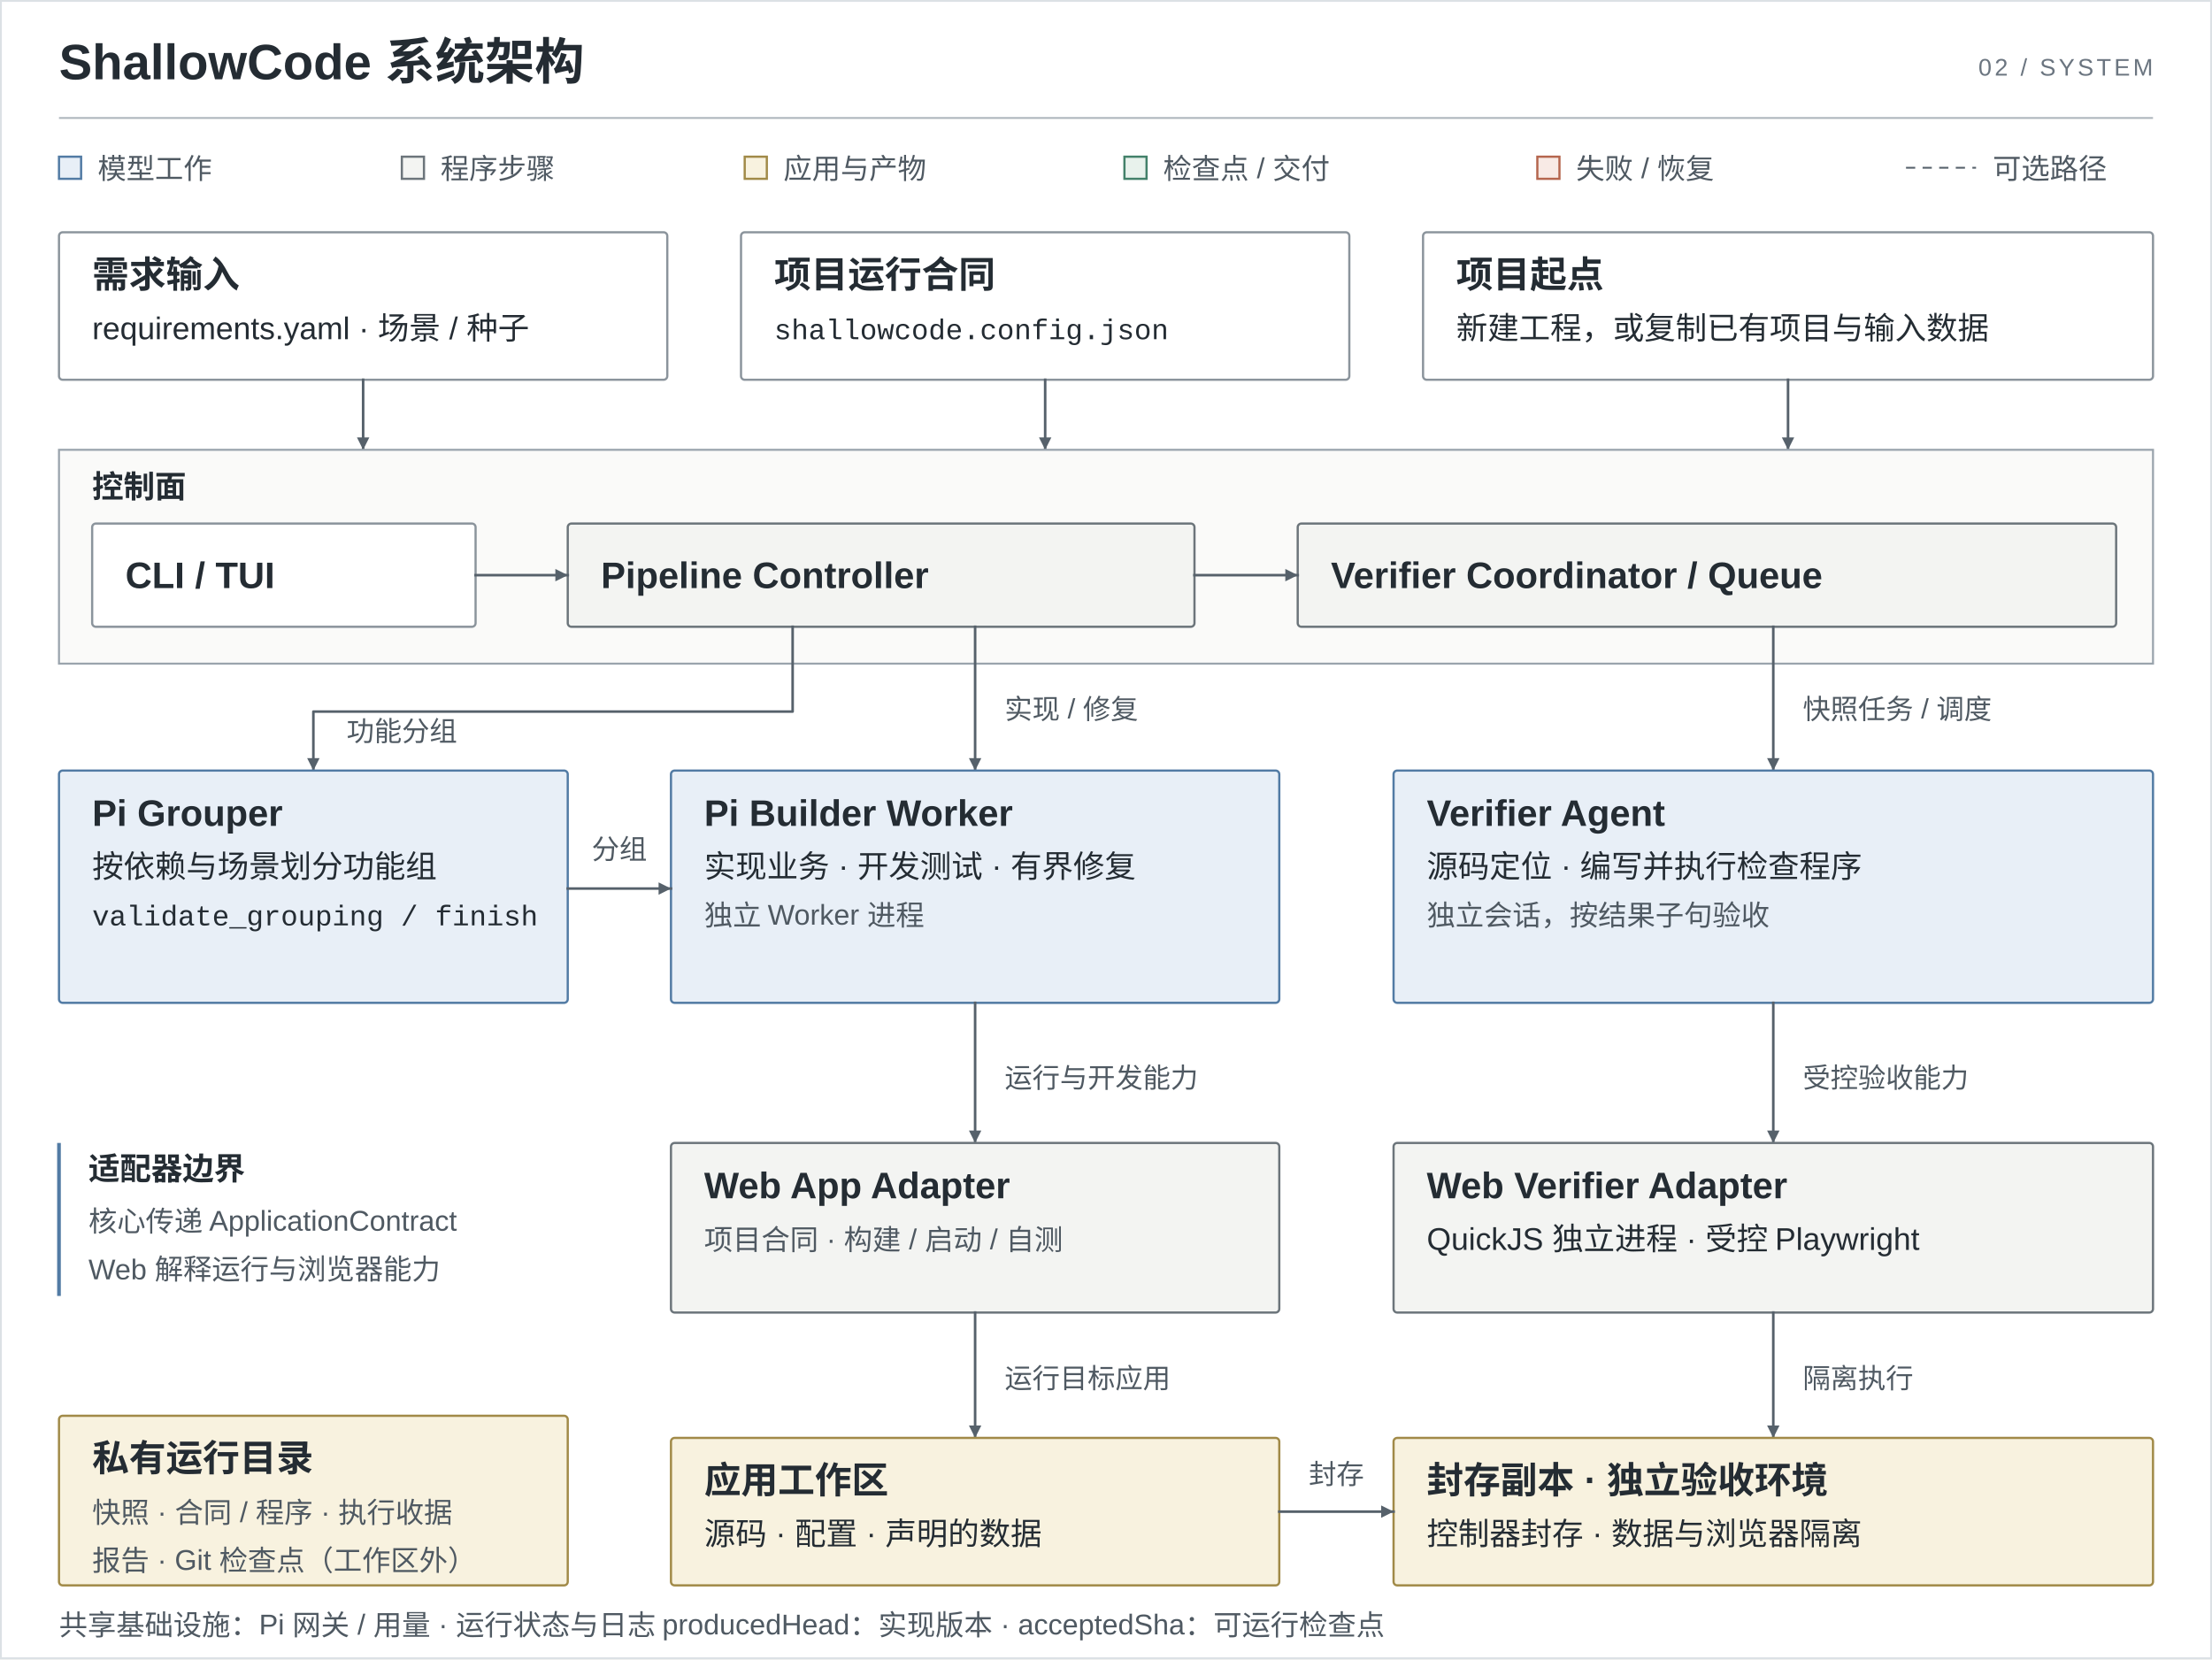
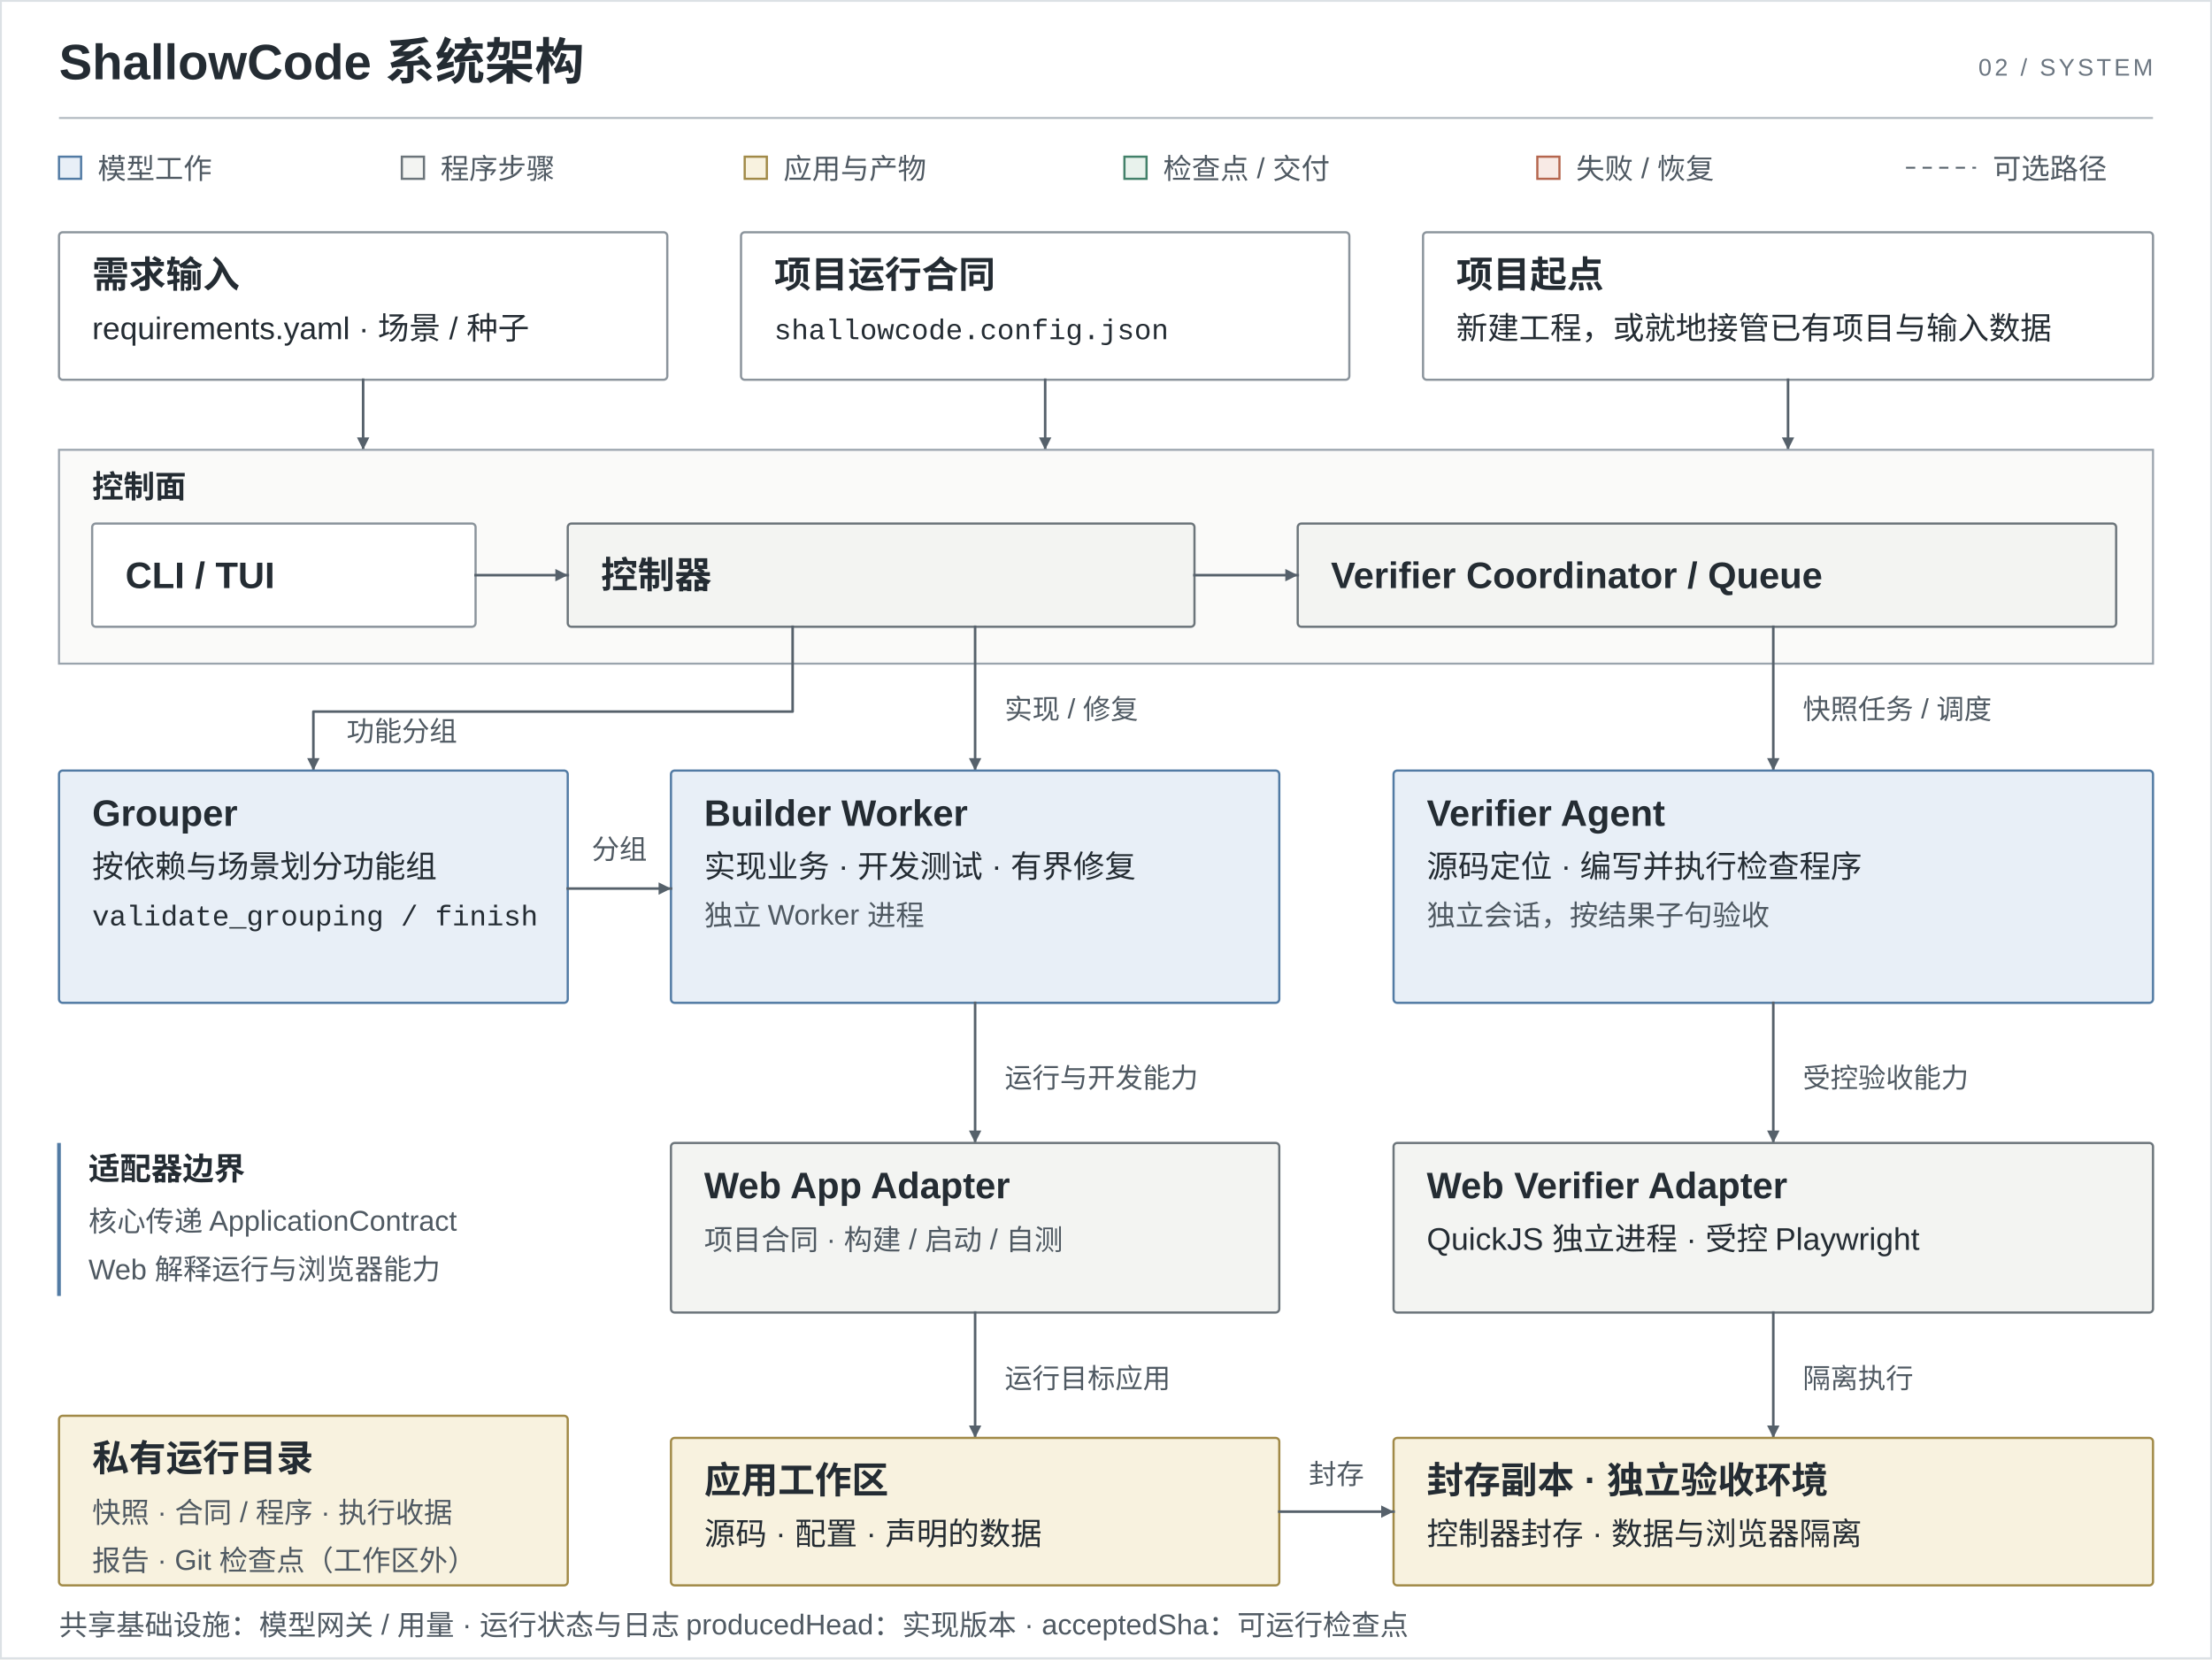
<svg xmlns="http://www.w3.org/2000/svg" width="1200" height="900" viewBox="0 0 1200 900" role="img" lang="zh-CN" aria-labelledby="title description">
  <defs>
    <marker id="arrow" viewBox="0 0 10 10" refX="9" refY="5" markerWidth="6" markerHeight="6" orient="auto-start-reverse">
      <path d="M 1 1 L 9 5 L 1 9 Z" fill="#56616b" />
    </marker>
    <marker id="arrow-green" viewBox="0 0 10 10" refX="9" refY="5" markerWidth="6" markerHeight="6" orient="auto-start-reverse">
      <path d="M 1 1 L 9 5 L 1 9 Z" fill="#43816a" />
    </marker>
    <marker id="arrow-red" viewBox="0 0 10 10" refX="9" refY="5" markerWidth="6" markerHeight="6" orient="auto-start-reverse">
      <path d="M 1 1 L 9 5 L 1 9 Z" fill="#b5664e" />
    </marker>
  </defs>
  <style>
    text { font-family: Arial, 'Noto Sans CJK SC', 'Microsoft YaHei', sans-serif; fill: #242c33; }
    .title { font-size: 27px; font-weight: 700; }
    .kicker { font-size: 13px; letter-spacing: 1.6px; fill: #6b7580; }
    .node-title { font-size: 20px; font-weight: 700; }
    .body { font-size: 17px; }
    .small { font-size: 15.5px; fill: #4f5962; }
    .label { font-size: 15px; fill: #4f5962; }
    .section { font-size: 17px; font-weight: 700; }
    .mono { font-family: Consolas, 'Liberation Mono', monospace; font-size: 15.5px; }
    .edge { fill: none; stroke: #56616b; stroke-width: 1.4; stroke-linejoin: round; stroke-linecap: square; marker-end: url(#arrow); }
    .optional { stroke-dasharray: 5 4; }
    .green { fill: #326c54; }
    .red { fill: #a6533d; }
  </style>
  <rect x="0.5" y="0.5" width="1199" height="899" fill="#ffffff" stroke="#dce1e5" />
  <text x="32" y="43" class="title" text-anchor="start">ShallowCode 系统架构</text>
  <text x="1168" y="41" class="kicker" text-anchor="end">02 / SYSTEM</text>
  <line x1="32" y1="64" x2="1168" y2="64" stroke="#aeb6bd" stroke-width="1" />
  <rect x="32" y="85" width="12" height="12" fill="#e8eff7" stroke="#527ba4" stroke-width="1.2" />
  <text x="53" y="97" class="small" text-anchor="start">模型工作</text>
  <rect x="218" y="85" width="12" height="12" fill="#f3f4f2" stroke="#6c757b" stroke-width="1.2" />
  <text x="239" y="97" class="small" text-anchor="start">程序步骤</text>
  <rect x="404" y="85" width="12" height="12" fill="#f8f2df" stroke="#a18a48" stroke-width="1.2" />
  <text x="425" y="97" class="small" text-anchor="start">应用与产物</text>
  <rect x="610" y="85" width="12" height="12" fill="#e8f2ec" stroke="#43816a" stroke-width="1.2" />
  <text x="631" y="97" class="small" text-anchor="start">检查点 / 交付</text>
  <rect x="834" y="85" width="12" height="12" fill="#f8eae5" stroke="#b5664e" stroke-width="1.2" />
  <text x="855" y="97" class="small" text-anchor="start">失败 / 恢复</text>
  <line x1="1034" y1="91" x2="1072" y2="91" stroke="#56616b" stroke-width="1" stroke-dasharray="5 4" />
  <text x="1081" y="97" class="small" text-anchor="start">可选路径</text>
  <g id="requirements" data-node="true">
    <rect x="32" y="126" width="330" height="80" rx="2" fill="#ffffff" stroke="#8b949c" stroke-width="1.2" />
    <text x="50" y="156" class="node-title" text-anchor="start">需求输入</text>
    <text x="50" y="184" class="body" text-anchor="start">requirements.yaml · 场景 / 种子</text>
  </g>
  <g id="project-spec" data-node="true">
    <rect x="402" y="126" width="330" height="80" rx="2" fill="#ffffff" stroke="#8b949c" stroke-width="1.2" />
    <text x="420" y="156" class="node-title" text-anchor="start">项目运行合同</text>
    <text x="420" y="184" class="mono" text-anchor="start">shallowcode.config.json</text>
  </g>
  <g id="project-input" data-node="true">
    <rect x="772" y="126" width="396" height="80" rx="2" fill="#ffffff" stroke="#8b949c" stroke-width="1.2" />
    <text x="790" y="156" class="node-title" text-anchor="start">项目起点</text>
-     <text x="790" y="184" class="body" text-anchor="start">新建工程，或复制已有项目与输入数据</text>
+     <text x="790" y="184" class="body" text-anchor="start">新建工程，或就地接管已有项目与输入数据</text>
  </g>
  <path d="M 197 206 V 244" class="edge" />
  <path d="M 567 206 V 244" class="edge" />
  <path d="M 970 206 V 244" class="edge" />
  <rect x="32" y="244" width="1136" height="116" fill="#fafaf9" stroke="#9aa4ad" stroke-width="1.1" />
  <text x="50" y="270" class="section" text-anchor="start">控制面</text>
  <g id="cli" data-node="true">
    <rect x="50" y="284" width="208" height="56" rx="2" fill="#ffffff" stroke="#8b949c" stroke-width="1.2" />
    <text x="68" y="319.0" class="node-title" text-anchor="start">CLI / TUI</text>
  </g>
  <g id="pipeline" data-node="true">
    <rect x="308" y="284" width="340" height="56" rx="2" fill="#f3f4f2" stroke="#6c757b" stroke-width="1.2" />
-     <text x="326" y="319.0" class="node-title" text-anchor="start">Pipeline Controller</text>
+     <text x="326" y="319.0" class="node-title" text-anchor="start">控制器</text>
  </g>
  <g id="coordinator" data-node="true">
    <rect x="704" y="284" width="444" height="56" rx="2" fill="#f3f4f2" stroke="#6c757b" stroke-width="1.2" />
    <text x="722" y="319.0" class="node-title" text-anchor="start">Verifier Coordinator / Queue</text>
  </g>
  <path d="M 258 312 H 308" class="edge" />
  <path d="M 648 312 H 704" class="edge" />
  <path d="M 430 340 V 386 H 170 V 418" class="edge" />
  <path d="M 529 340 V 418" class="edge" />
  <path d="M 962 340 V 418" class="edge" />
  <text x="188" y="402" class="label" text-anchor="start">功能分组</text>
  <text x="545" y="390" class="label" text-anchor="start">实现 / 修复</text>
  <text x="978" y="390" class="label" text-anchor="start">快照任务 / 调度</text>
  <g id="grouper" data-node="true">
    <rect x="32" y="418" width="276" height="126" rx="2" fill="#e8eff7" stroke="#527ba4" stroke-width="1.2" />
-     <text x="50" y="448" class="node-title" text-anchor="start">Pi Grouper</text>
+     <text x="50" y="448" class="node-title" text-anchor="start">Grouper</text>
    <text x="50" y="476" class="body" text-anchor="start">按依赖与场景划分功能组</text>
    <text x="50" y="502" class="mono" text-anchor="start">validate_grouping / finish</text>
  </g>
  <g id="builder" data-node="true">
    <rect x="364" y="418" width="330" height="126" rx="2" fill="#e8eff7" stroke="#527ba4" stroke-width="1.2" />
-     <text x="382" y="448" class="node-title" text-anchor="start">Pi Builder Worker</text>
+     <text x="382" y="448" class="node-title" text-anchor="start">Builder Worker</text>
    <text x="382" y="476" class="body" text-anchor="start">实现业务 · 开发测试 · 有界修复</text>
    <text x="382" y="502" class="small" text-anchor="start">独立 Worker 进程</text>
  </g>
  <g id="verifier" data-node="true">
    <rect x="756" y="418" width="412" height="126" rx="2" fill="#e8eff7" stroke="#527ba4" stroke-width="1.2" />
    <text x="774" y="448" class="node-title" text-anchor="start">Verifier Agent</text>
    <text x="774" y="476" class="body" text-anchor="start">源码定位 · 编写并执行检查程序</text>
    <text x="774" y="502" class="small" text-anchor="start">独立会话，按结果子句验收</text>
  </g>
  <path d="M 308 482 H 364" class="edge" />
  <text x="336" y="466" class="label" text-anchor="middle">分组</text>
  <path d="M 529 544 V 620" class="edge" />
  <text x="545" y="590" class="label" text-anchor="start">运行与开发能力</text>
  <path d="M 962 544 V 620" class="edge" />
  <text x="978" y="590" class="label" text-anchor="start">受控验收能力</text>
  <line x1="32" y1="620" x2="32" y2="703" stroke="#527ba4" stroke-width="2" />
  <text x="48" y="640" class="section" text-anchor="start">适配器边界</text>
  <text x="48" y="668" class="small" text-anchor="start">核心传递 ApplicationContract</text>
  <text x="48" y="694" class="small" text-anchor="start">Web 解释运行与浏览器能力</text>
  <g id="app-adapter" data-node="true">
    <rect x="364" y="620" width="330" height="92" rx="2" fill="#f3f4f2" stroke="#6c757b" stroke-width="1.2" />
    <text x="382" y="650" class="node-title" text-anchor="start">Web App Adapter</text>
    <text x="382" y="678" class="small" text-anchor="start">项目合同 · 构建 / 启动 / 自测</text>
  </g>
  <g id="verifier-adapter" data-node="true">
    <rect x="756" y="620" width="412" height="92" rx="2" fill="#f3f4f2" stroke="#6c757b" stroke-width="1.2" />
    <text x="774" y="650" class="node-title" text-anchor="start">Web Verifier Adapter</text>
    <text x="774" y="678" class="body" text-anchor="start">QuickJS 独立进程 · 受控 Playwright</text>
  </g>
  <path d="M 529 712 V 780" class="edge" />
  <text x="545" y="753" class="label" text-anchor="start">运行目标应用</text>
  <path d="M 962 712 V 780" class="edge" />
  <text x="978" y="753" class="label" text-anchor="start">隔离执行</text>
  <g id="private-run" data-node="true">
    <rect x="32" y="768" width="276" height="92" rx="2" fill="#f8f2df" stroke="#a18a48" stroke-width="1.2" />
    <text x="50" y="798" class="node-title" text-anchor="start">私有运行目录</text>
    <text x="50" y="826" class="small" text-anchor="start">快照 · 合同 / 程序 · 执行收据</text>
    <text x="50" y="852" class="small" text-anchor="start">报告 · Git 检查点（工作区外）</text>
  </g>
  <g id="workspace" data-node="true">
    <rect x="364" y="780" width="330" height="80" rx="2" fill="#f8f2df" stroke="#a18a48" stroke-width="1.2" />
    <text x="382" y="810" class="node-title" text-anchor="start">应用工作区</text>
    <text x="382" y="838" class="body" text-anchor="start">源码 · 配置 · 声明的数据</text>
  </g>
  <g id="candidate" data-node="true">
    <rect x="756" y="780" width="412" height="80" rx="2" fill="#f8f2df" stroke="#a18a48" stroke-width="1.2" />
    <text x="774" y="810" class="node-title" text-anchor="start">封存副本 · 独立验收环境</text>
    <text x="774" y="838" class="body" text-anchor="start">控制器封存 · 数据与浏览器隔离</text>
  </g>
  <path d="M 694 820 H 756" class="edge" />
  <text x="725" y="805" class="label" text-anchor="middle">封存</text>
-   <text x="32" y="887" class="small" text-anchor="start">共享基础设施：Pi 网关 / 用量 · 运行状态与日志     producedHead：实现版本 · acceptedSha：可运行检查点</text>
+   <text x="32" y="887" class="small" text-anchor="start">共享基础设施：模型网关 / 用量 · 运行状态与日志     producedHead：实现版本 · acceptedSha：可运行检查点</text>
</svg>
